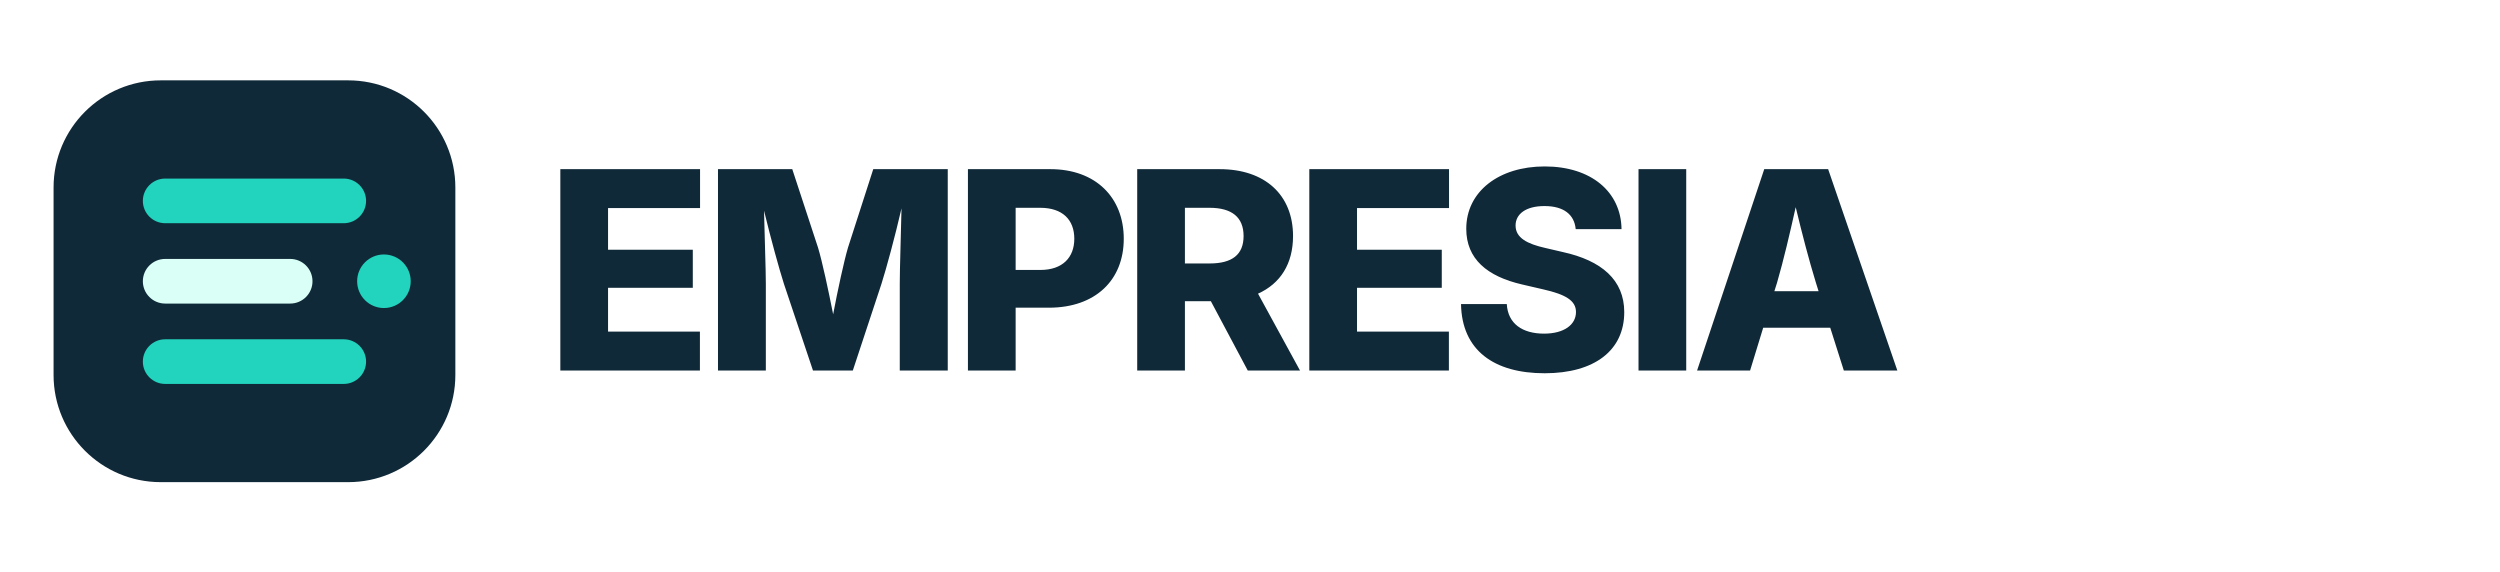
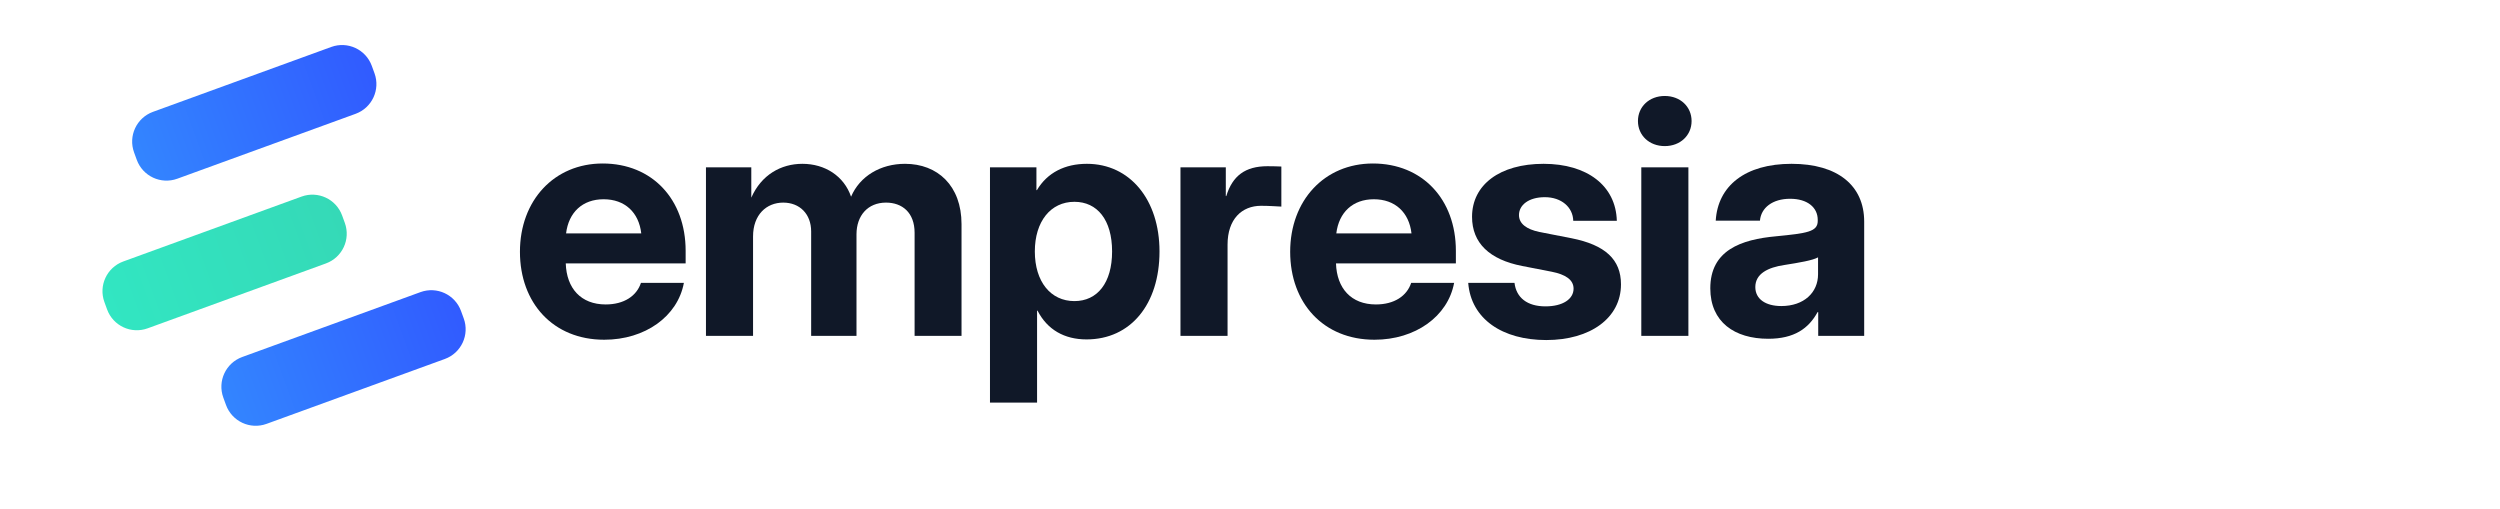
- <svg xmlns="http://www.w3.org/2000/svg" viewBox="0 0 560 128" role="img" aria-labelledby="title desc">
-   <rect width="560" height="128" fill="none" />
-   <g transform="translate(12 18)">
-     <rect x="0" y="0" width="90" height="90" rx="24" fill="#102938" />
-     <rect x="20" y="22" width="50" height="10" rx="5" fill="#22D3BE" />
-     <rect x="20" y="40" width="38" height="10" rx="5" fill="#D9FFF7" />
-     <rect x="20" y="58" width="50" height="10" rx="5" fill="#22D3BE" />
-     <circle cx="74" cy="45" r="6" fill="#22D3BE" />
+ <svg xmlns="http://www.w3.org/2000/svg" role="img" aria-label="EMPRESIA" width="1170" height="238" viewBox="0 0 1170 238">
+   <defs>
+     <linearGradient id="eblue" x1="0%" x2="100%" y1="0%" y2="0%">
+       <stop stop-color="#3385FF" />
+       <stop offset="100%" stop-color="#315BFF" />
+     </linearGradient>
+     <linearGradient id="emint" x1="0%" x2="100%" y1="0%" y2="0%">
+       <stop stop-color="#32E6C2" />
+       <stop offset="100%" stop-color="#35D9B7" />
+     </linearGradient>
+     <linearGradient id="bannerGlow" x1="0" y1="0" x2="1" y2="1">
+       <stop stop-color="#213A85" />
+       <stop offset="1" stop-color="#0B1428" />
+     </linearGradient>
+   </defs>
+   <g transform="translate(30 24) scale(0.925)">
+     <g transform="rotate(-20 100 100)">
+       <rect x="56" y="16" width="128" height="36" rx="16" fill="url(#eblue)" />
+       <rect x="16" y="82" width="128" height="36" rx="16" fill="url(#emint)" />
+       <rect x="56" y="148" width="128" height="36" rx="16" fill="url(#eblue)" />
+     </g>
  </g>
-   <text x="122" y="83" font-family="Inter,Arial,sans-serif" font-size="62" letter-spacing="-2.5" font-weight="800" fill="#102938">EMPRESIA</text>
+   <path d="M586 -24C842 -24 1046 122 1085 332H816C789 250 710 197 595 197C440 197 350 298 345 454H1096V533C1096 855 887 1080 576 1080C273 1080 58 849 58 527C58 206 266 -24 586 -24ZM347 642C363 774 450 856 582 856C715 856 803 774 818 642Z" transform="translate(239.00 157.20) scale(0.074707 -0.074707)" fill="#101828" />
+   <path d="M104 0H399V623C399 759 483 835 588 835C691 835 763 764 763 654V0H1047V636C1047 754 1118 835 1232 835C1333 835 1411 773 1411 646V0H1705V700C1705 942 1554 1078 1351 1078C1198 1078 1068 1001 1013 872C969 1001 850 1078 708 1078C574 1078 451 1009 388 866V1056H104Z" transform="translate(322.62 157.20) scale(0.074707 -0.074707)" fill="#101828" />
+   <path d="M104 -418H399V158H402C463 39 570 -22 709 -22C985 -22 1166 198 1166 529C1166 853 981 1078 711 1078C574 1078 463 1023 398 913H395V1056H104ZM633 218C484 218 385 340 385 529C385 717 484 840 633 840C776 840 869 727 869 529C869 331 776 218 633 218Z" transform="translate(455.54 157.20) scale(0.074707 -0.074707)" fill="#101828" />
+   <path d="M104 0H399V572C399 731 488 815 609 815C659 815 714 811 736 810V1061C712 1062 683 1063 649 1063C510 1063 430 1003 391 876H388V1056H104Z" transform="translate(544.69 157.20) scale(0.074707 -0.074707)" fill="#101828" />
+   <path d="M586 -24C842 -24 1046 122 1085 332H816C789 250 710 197 595 197C440 197 350 298 345 454H1096V533C1096 855 887 1080 576 1080C273 1080 58 849 58 527C58 206 266 -24 586 -24ZM347 642C363 774 450 856 582 856C715 856 803 774 818 642Z" transform="translate(599.47 157.20) scale(0.074707 -0.074707)" fill="#101828" />
+   <path d="M543 -26C819 -26 1011 112 1011 323C1011 478 913 570 700 612L500 651C419 668 372 703 372 757C372 820 433 869 534 869C638 869 710 806 712 721H985C979 941 799 1078 526 1078C251 1078 78 946 78 746C78 582 187 478 392 438L577 402C663 385 714 352 714 296C714 231 647 185 538 185C423 185 355 240 344 332H54C72 105 269 -26 543 -26Z" transform="translate(683.09 157.20) scale(0.074707 -0.074707)" fill="#101828" />
+   <path d="M104 0H399V1056H104ZM251 1189C348 1189 419 1256 419 1346C419 1436 348 1503 251 1503C154 1503 83 1436 83 1346C83 1256 154 1189 251 1189Z" transform="translate(760.36 157.20) scale(0.074707 -0.074707)" fill="#101828" />
+   <path d="M427 -18C589 -18 680 46 736 149H740V0H1028V716C1028 942 862 1078 573 1078C283 1078 111 940 98 722H375C382 803 454 859 564 859C672 859 737 805 737 727V720C737 652 669 643 476 624C256 604 64 536 64 298C64 87 216 -18 427 -18ZM509 187C410 187 346 231 346 306C346 390 426 429 527 444C622 459 705 473 739 492V386C739 272 651 187 509 187Z" transform="translate(795.64 157.20) scale(0.074707 -0.074707)" fill="#101828" />
</svg>
